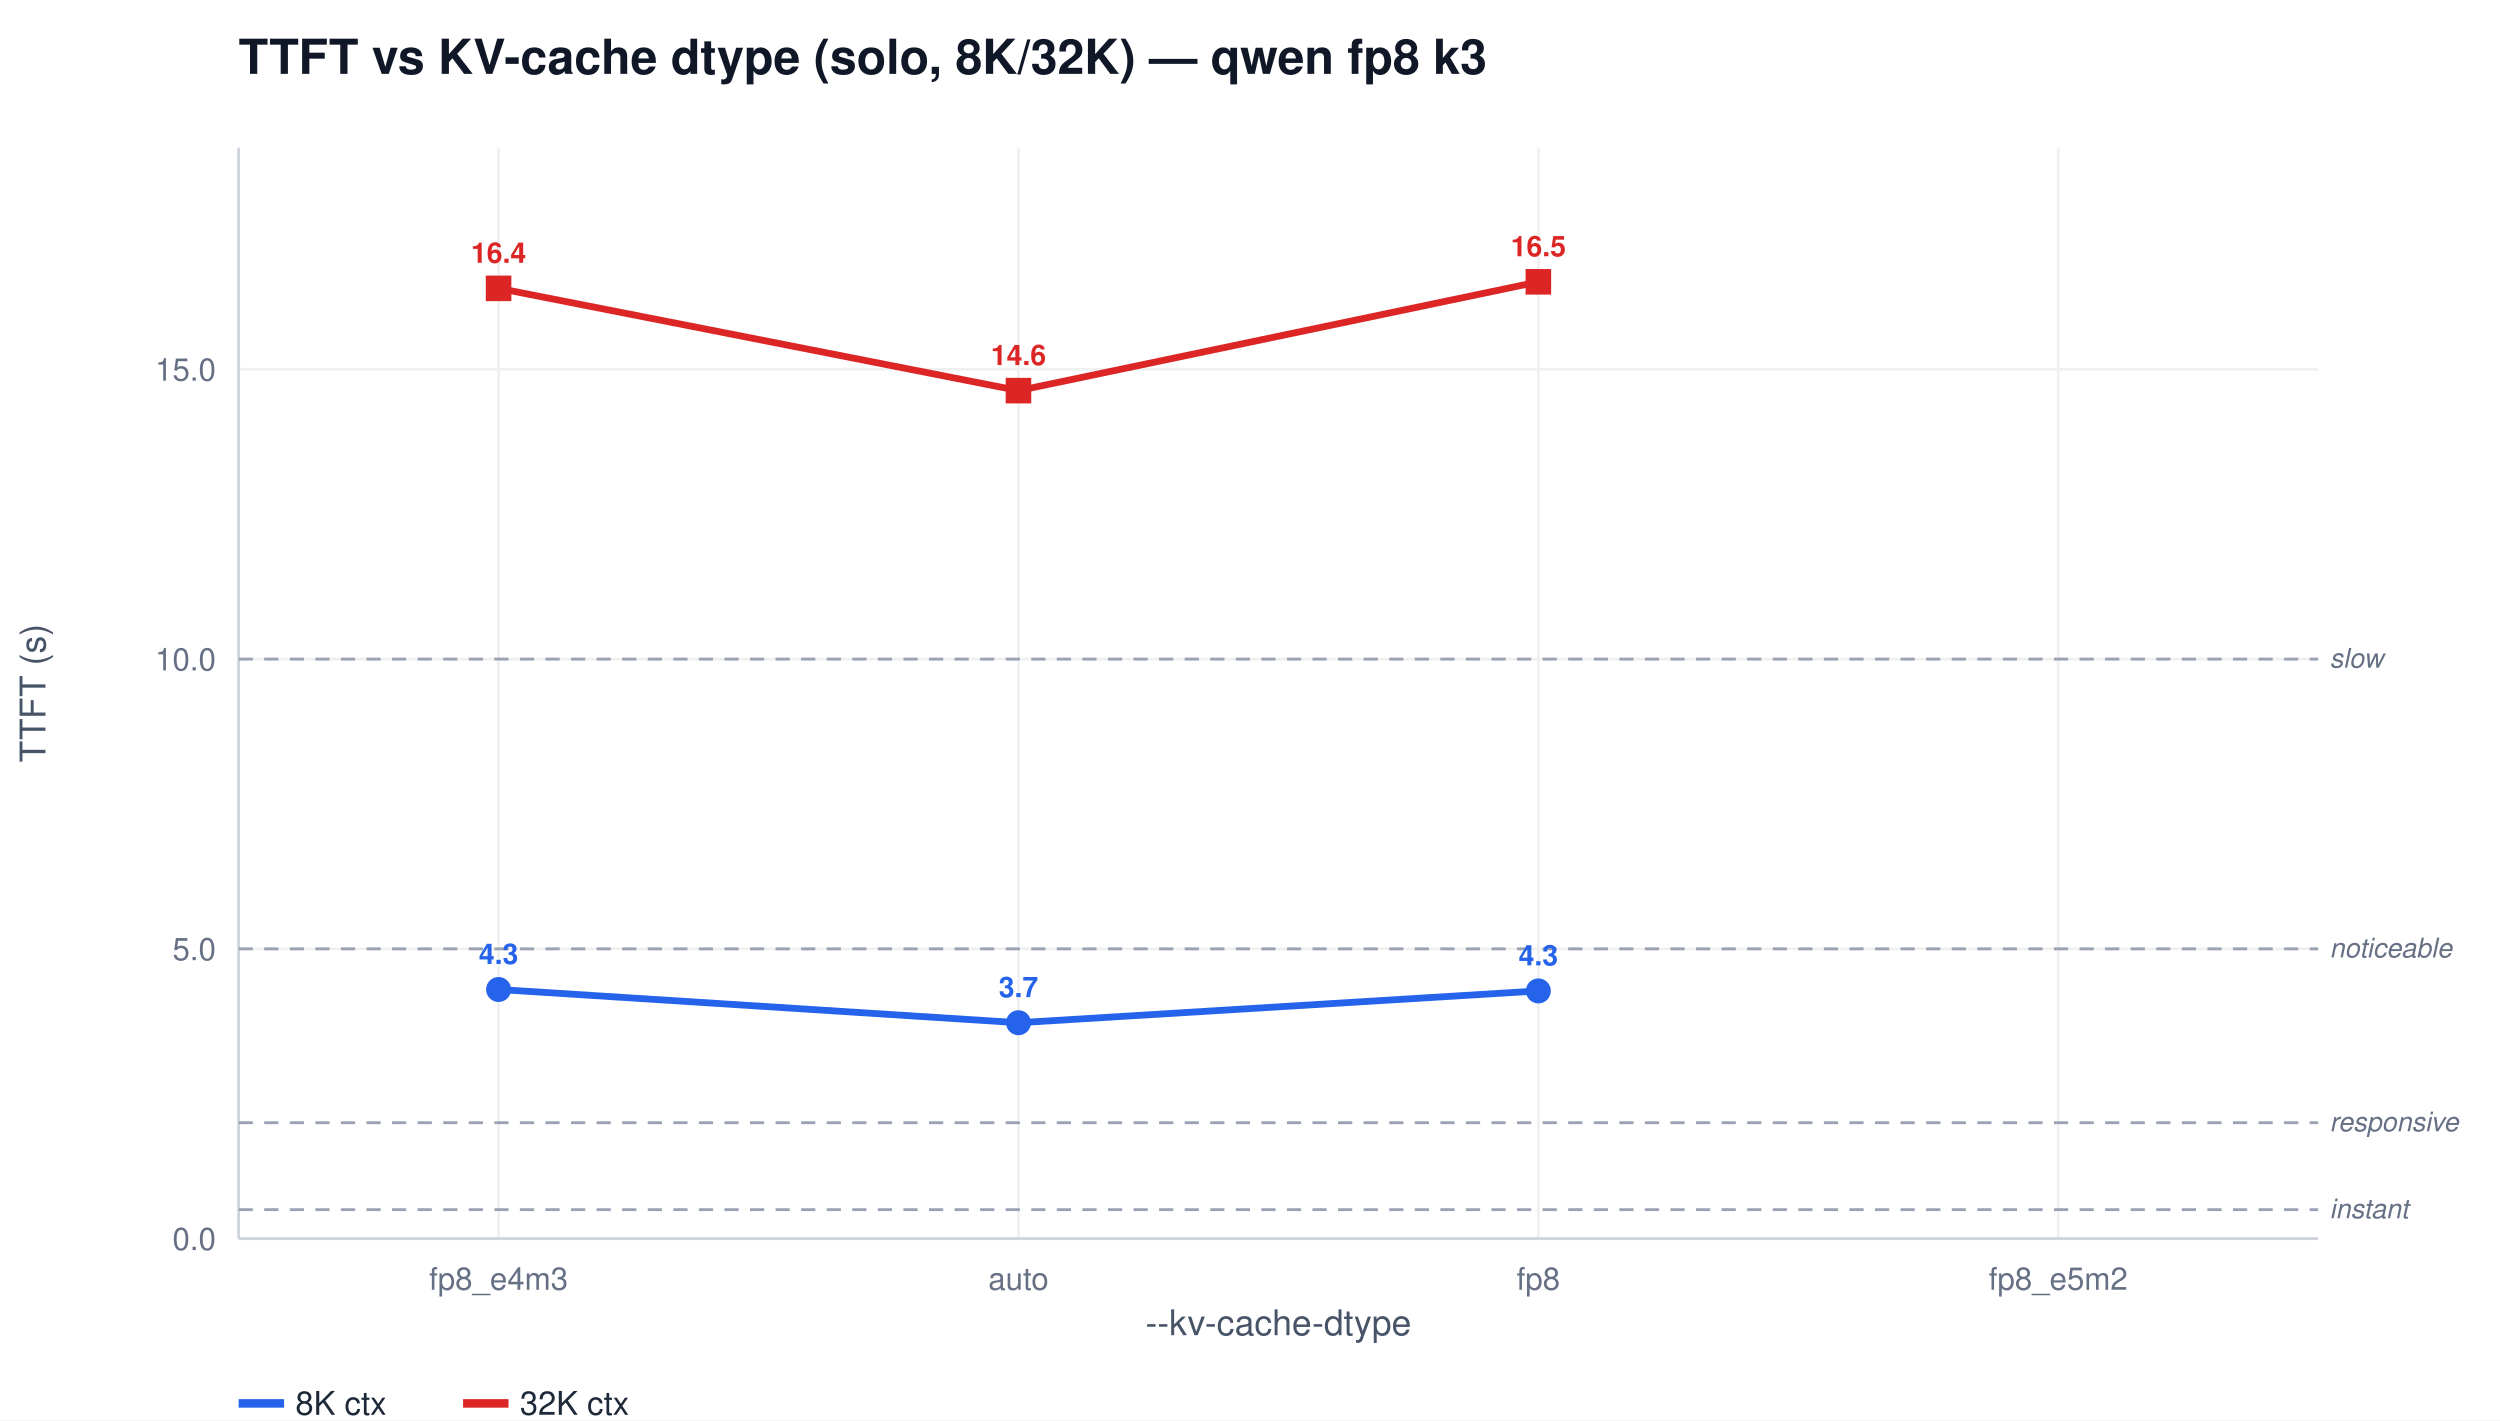
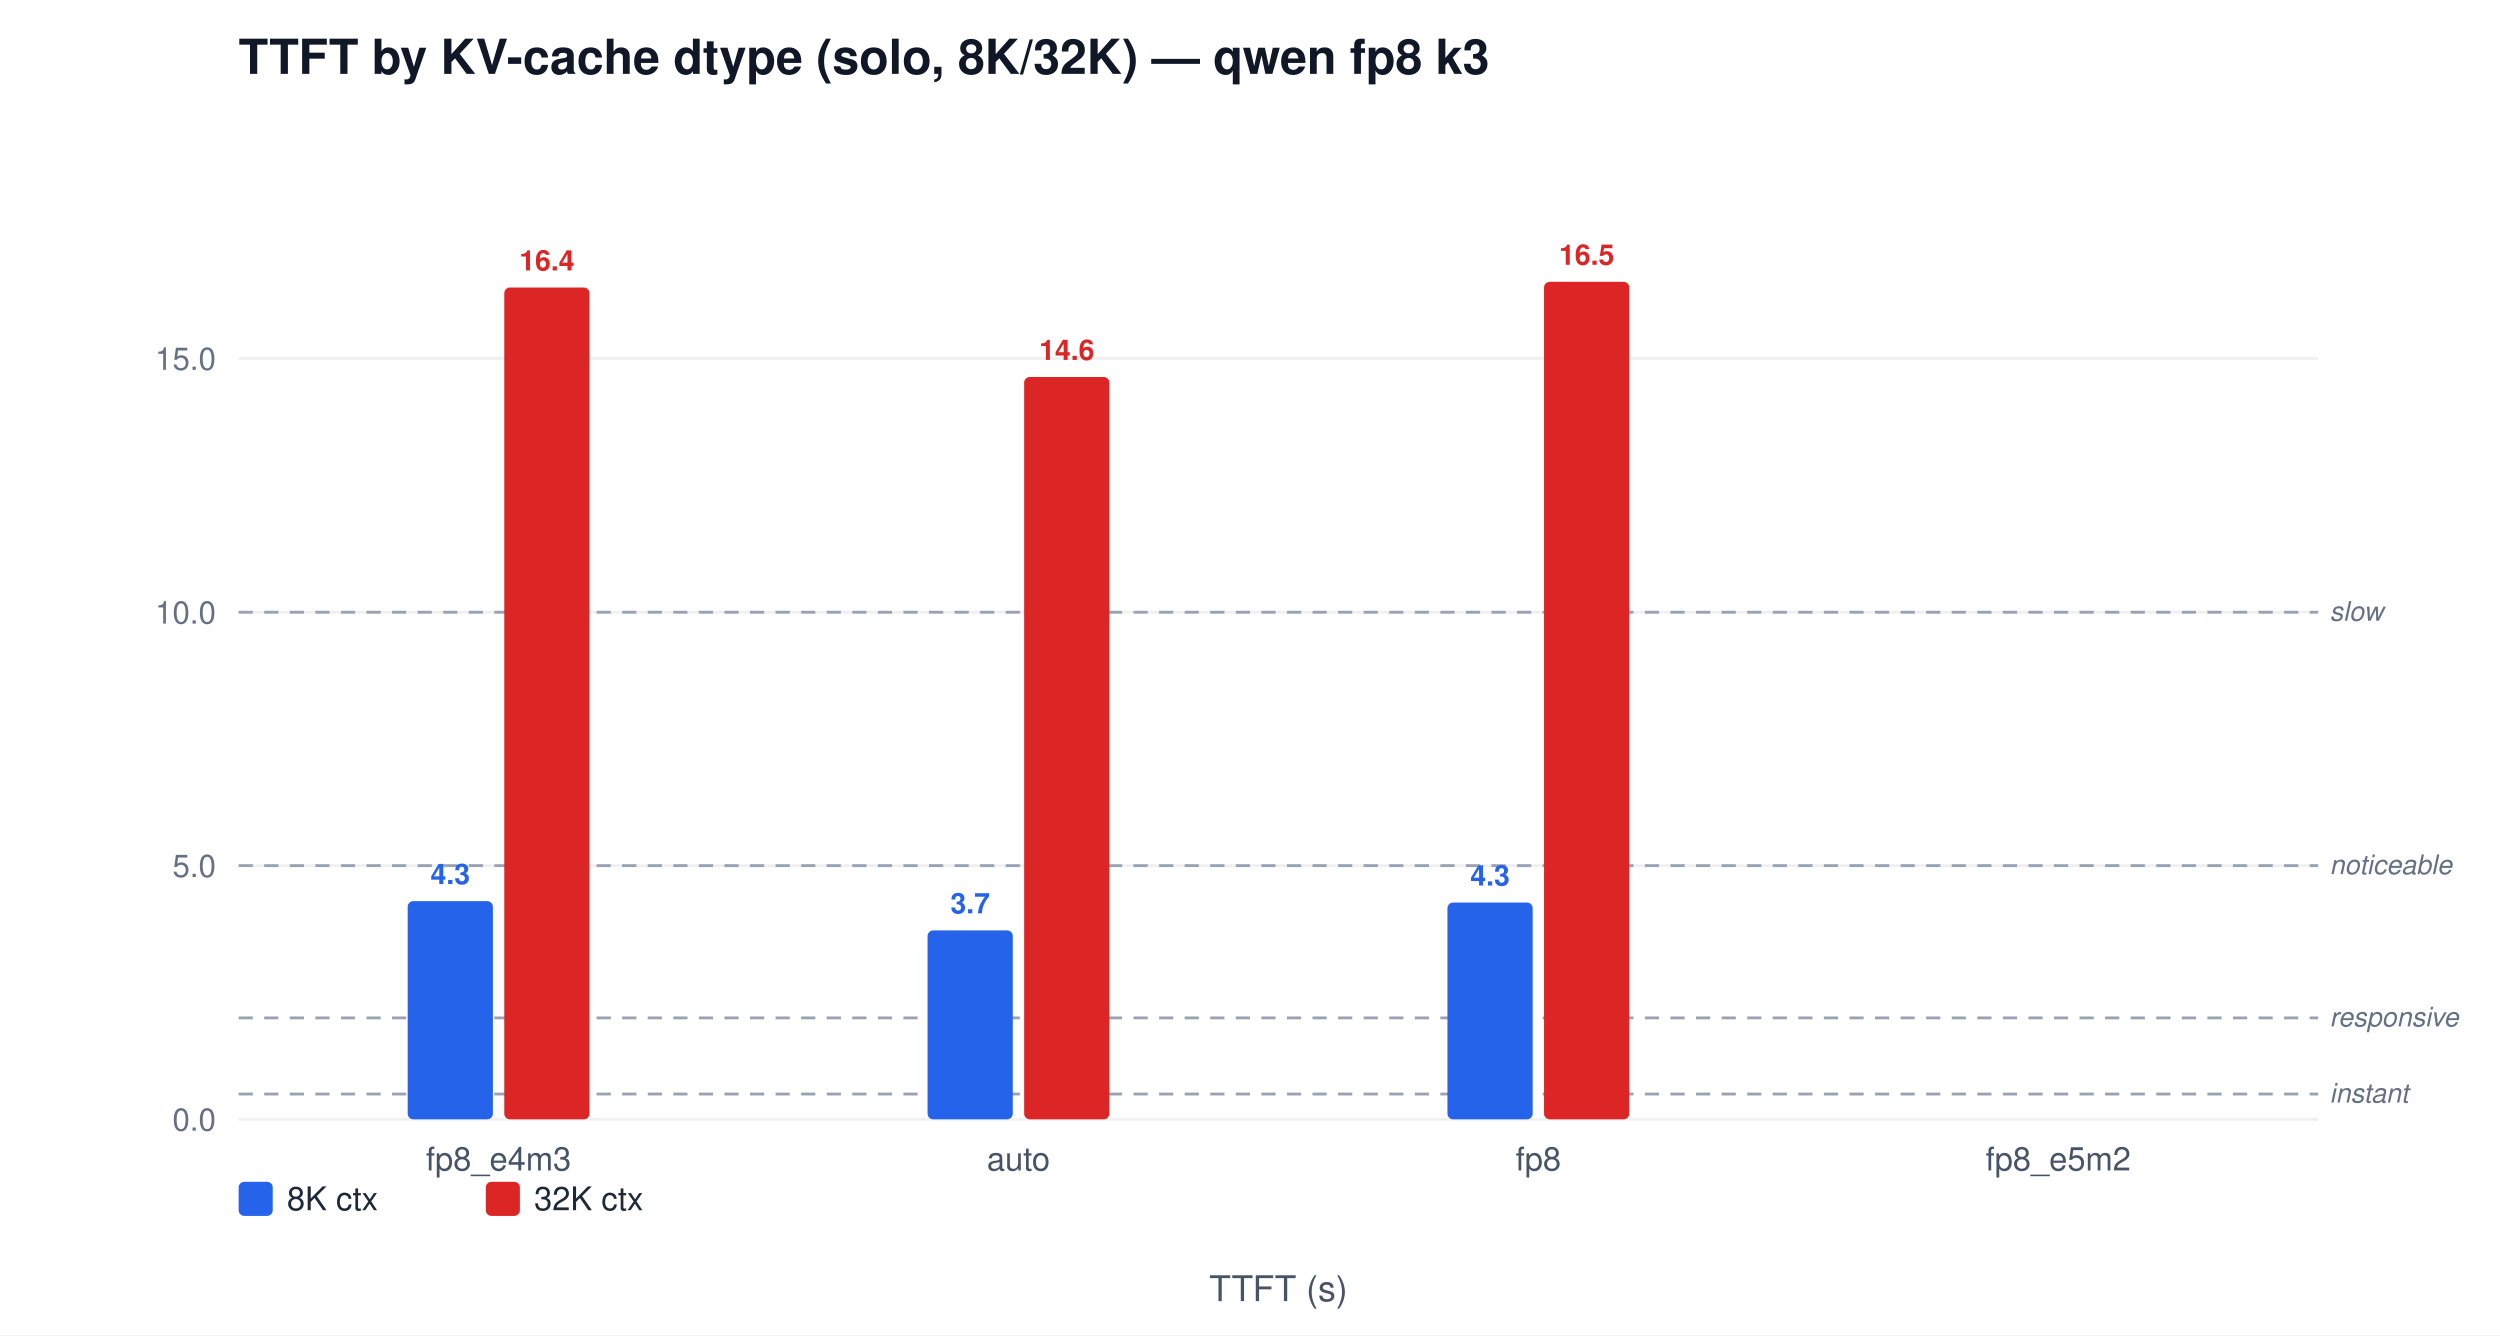
- <svg xmlns="http://www.w3.org/2000/svg" width="880" height="500" viewBox="0 0 880 500" font-family="Segoe UI, Helvetica, Arial, sans-serif">
-   <rect width="880" height="500" fill="#ffffff" />
-   <text x="84" y="26" font-size="17" font-weight="600" fill="#101828">TTFT vs KV-cache dtype (solo, 8K/32K) — qwen fp8 k3</text>
-   <line x1="84" y1="436.0" x2="816" y2="436.0" stroke="#f0f0f0" stroke-width="1" />
-   <text x="76" y="440.0" font-size="11" fill="#667085" text-anchor="end">0.0</text>
-   <line x1="84" y1="334.0" x2="816" y2="334.0" stroke="#f0f0f0" stroke-width="1" />
-   <text x="76" y="338.0" font-size="11" fill="#667085" text-anchor="end">5.0</text>
-   <line x1="84" y1="232.0" x2="816" y2="232.0" stroke="#f0f0f0" stroke-width="1" />
-   <text x="76" y="236.0" font-size="11" fill="#667085" text-anchor="end">10.0</text>
-   <line x1="84" y1="130.0" x2="816" y2="130.0" stroke="#f0f0f0" stroke-width="1" />
-   <text x="76" y="134.0" font-size="11" fill="#667085" text-anchor="end">15.0</text>
-   <line x1="175.5" y1="52" x2="175.5" y2="436" stroke="#f0f0f0" stroke-width="1" />
-   <text x="175.5" y="454" font-size="11" fill="#667085" text-anchor="middle">fp8_e4m3</text>
-   <line x1="358.5" y1="52" x2="358.5" y2="436" stroke="#f0f0f0" stroke-width="1" />
-   <text x="358.5" y="454" font-size="11" fill="#667085" text-anchor="middle">auto</text>
-   <line x1="541.5" y1="52" x2="541.5" y2="436" stroke="#f0f0f0" stroke-width="1" />
-   <text x="541.5" y="454" font-size="11" fill="#667085" text-anchor="middle">fp8</text>
-   <line x1="724.5" y1="52" x2="724.5" y2="436" stroke="#f0f0f0" stroke-width="1" />
-   <text x="724.5" y="454" font-size="11" fill="#667085" text-anchor="middle">fp8_e5m2</text>
-   <line x1="84" y1="436" x2="816" y2="436" stroke="#d0d5dd" stroke-width="1" />
-   <line x1="84" y1="52" x2="84" y2="436" stroke="#d0d5dd" stroke-width="1" />
-   <line x1="84" y1="425.8" x2="816" y2="425.8" stroke="#98a2b3" stroke-width="1" stroke-dasharray="5 4" />
-   <text x="820" y="428.8" font-size="9.5" fill="#667085" font-style="italic">instant</text>
-   <line x1="84" y1="395.2" x2="816" y2="395.2" stroke="#98a2b3" stroke-width="1" stroke-dasharray="5 4" />
-   <text x="820" y="398.2" font-size="9.5" fill="#667085" font-style="italic">responsive</text>
-   <line x1="84" y1="334.0" x2="816" y2="334.0" stroke="#98a2b3" stroke-width="1" stroke-dasharray="5 4" />
-   <text x="820" y="337.0" font-size="9.5" fill="#667085" font-style="italic">noticeable</text>
-   <line x1="84" y1="232.0" x2="816" y2="232.0" stroke="#98a2b3" stroke-width="1" stroke-dasharray="5 4" />
-   <text x="820" y="235.0" font-size="9.5" fill="#667085" font-style="italic">slow</text>
-   <polyline points="175.5,348.3 358.5,360.0 541.5,348.8" fill="none" stroke="#2563eb" stroke-width="2.4" />
-   <circle cx="175.5" cy="348.3" r="4.4" fill="#2563eb" />
-   <circle cx="358.5" cy="360.0" r="4.4" fill="#2563eb" />
-   <circle cx="541.5" cy="348.8" r="4.4" fill="#2563eb" />
-   <polyline points="175.5,101.5 358.5,137.5 541.5,99.2" fill="none" stroke="#dc2626" stroke-width="2.4" />
-   <rect x="171.0" y="97.0" width="9" height="9" fill="#dc2626" />
-   <rect x="354.0" y="133.0" width="9" height="9" fill="#dc2626" />
-   <rect x="537.0" y="94.7" width="9" height="9" fill="#dc2626" />
-   <text x="175.5" y="92.5" font-size="10" fill="#dc2626" text-anchor="middle" font-weight="600">16.4</text>
-   <text x="175.5" y="339.3" font-size="10" fill="#2563eb" text-anchor="middle" font-weight="600">4.3</text>
-   <text x="358.5" y="128.5" font-size="10" fill="#dc2626" text-anchor="middle" font-weight="600">14.6</text>
-   <text x="358.5" y="351.0" font-size="10" fill="#2563eb" text-anchor="middle" font-weight="600">3.7</text>
-   <text x="541.5" y="90.2" font-size="10" fill="#dc2626" text-anchor="middle" font-weight="600">16.5</text>
-   <text x="541.5" y="339.8" font-size="10" fill="#2563eb" text-anchor="middle" font-weight="600">4.3</text>
-   <line x1="84" y1="494" x2="100" y2="494" stroke="#2563eb" stroke-width="3" />
-   <text x="104" y="498" font-size="11.5" fill="#1d2939">8K ctx</text>
-   <line x1="163" y1="494" x2="179" y2="494" stroke="#dc2626" stroke-width="3" />
-   <text x="183" y="498" font-size="11.5" fill="#1d2939">32K ctx</text>
-   <text x="450" y="470" font-size="12.5" fill="#475467" text-anchor="middle">--kv-cache-dtype</text>
-   <text x="16" y="244" font-size="12.5" fill="#475467" text-anchor="middle" transform="rotate(-90 16 244)">TTFT (s)</text>
+ <svg xmlns="http://www.w3.org/2000/svg" width="880" height="470" viewBox="0 0 880 470" font-family="Segoe UI, Helvetica, Arial, sans-serif">
+   <rect width="880" height="470" fill="#ffffff" />
+   <text x="84" y="26" font-size="17" font-weight="600" fill="#101828">TTFT by KV-cache dtype (solo, 8K/32K) — qwen fp8 k3</text>
+   <line x1="84" y1="394.0" x2="816" y2="394.0" stroke="#f0f0f0" stroke-width="1" />
+   <text x="76" y="398.0" font-size="11" fill="#667085" text-anchor="end">0.0</text>
+   <line x1="84" y1="304.7" x2="816" y2="304.7" stroke="#f0f0f0" stroke-width="1" />
+   <text x="76" y="308.7" font-size="11" fill="#667085" text-anchor="end">5.0</text>
+   <line x1="84" y1="215.5" x2="816" y2="215.5" stroke="#f0f0f0" stroke-width="1" />
+   <text x="76" y="219.5" font-size="11" fill="#667085" text-anchor="end">10.0</text>
+   <line x1="84" y1="126.2" x2="816" y2="126.2" stroke="#f0f0f0" stroke-width="1" />
+   <text x="76" y="130.2" font-size="11" fill="#667085" text-anchor="end">15.0</text>
+   <line x1="84" y1="385.1" x2="816" y2="385.1" stroke="#98a2b3" stroke-width="1" stroke-dasharray="5 4" />
+   <text x="820" y="388.1" font-size="9.5" fill="#667085" font-style="italic">instant</text>
+   <line x1="84" y1="358.3" x2="816" y2="358.3" stroke="#98a2b3" stroke-width="1" stroke-dasharray="5 4" />
+   <text x="820" y="361.3" font-size="9.5" fill="#667085" font-style="italic">responsive</text>
+   <line x1="84" y1="304.7" x2="816" y2="304.7" stroke="#98a2b3" stroke-width="1" stroke-dasharray="5 4" />
+   <text x="820" y="307.7" font-size="9.5" fill="#667085" font-style="italic">noticeable</text>
+   <line x1="84" y1="215.5" x2="816" y2="215.5" stroke="#98a2b3" stroke-width="1" stroke-dasharray="5 4" />
+   <text x="820" y="218.5" font-size="9.5" fill="#667085" font-style="italic">slow</text>
+   <rect x="143.5" y="317.2" width="30.0" height="76.8" fill="#2563eb" rx="2" />
+   <text x="158.5" y="311.2" font-size="10" fill="#2563eb" text-anchor="middle" font-weight="600">4.3</text>
+   <rect x="177.5" y="101.2" width="30.0" height="292.8" fill="#dc2626" rx="2" />
+   <text x="192.5" y="95.2" font-size="10" fill="#dc2626" text-anchor="middle" font-weight="600">16.4</text>
+   <text x="175.5" y="412" font-size="11.5" fill="#475467" text-anchor="middle">fp8_e4m3</text>
+   <rect x="326.5" y="327.5" width="30.0" height="66.5" fill="#2563eb" rx="2" />
+   <text x="341.5" y="321.5" font-size="10" fill="#2563eb" text-anchor="middle" font-weight="600">3.7</text>
+   <rect x="360.5" y="132.7" width="30.0" height="261.3" fill="#dc2626" rx="2" />
+   <text x="375.5" y="126.7" font-size="10" fill="#dc2626" text-anchor="middle" font-weight="600">14.6</text>
+   <text x="358.5" y="412" font-size="11.5" fill="#475467" text-anchor="middle">auto</text>
+   <rect x="509.5" y="317.7" width="30.0" height="76.3" fill="#2563eb" rx="2" />
+   <text x="524.5" y="311.7" font-size="10" fill="#2563eb" text-anchor="middle" font-weight="600">4.3</text>
+   <rect x="543.5" y="99.2" width="30.0" height="294.8" fill="#dc2626" rx="2" />
+   <text x="558.5" y="93.2" font-size="10" fill="#dc2626" text-anchor="middle" font-weight="600">16.5</text>
+   <text x="541.5" y="412" font-size="11.5" fill="#475467" text-anchor="middle">fp8</text>
+   <text x="724.5" y="412" font-size="11.5" fill="#475467" text-anchor="middle">fp8_e5m2</text>
+   <rect x="84" y="416" width="12" height="12" fill="#2563eb" rx="2" />
+   <text x="101" y="426" font-size="11.5" fill="#1d2939">8K ctx</text>
+   <rect x="171" y="416" width="12" height="12" fill="#dc2626" rx="2" />
+   <text x="188" y="426" font-size="11.5" fill="#1d2939">32K ctx</text>
+   <text x="450" y="458" font-size="12.5" fill="#475467" text-anchor="middle">TTFT (s)</text>
</svg>
